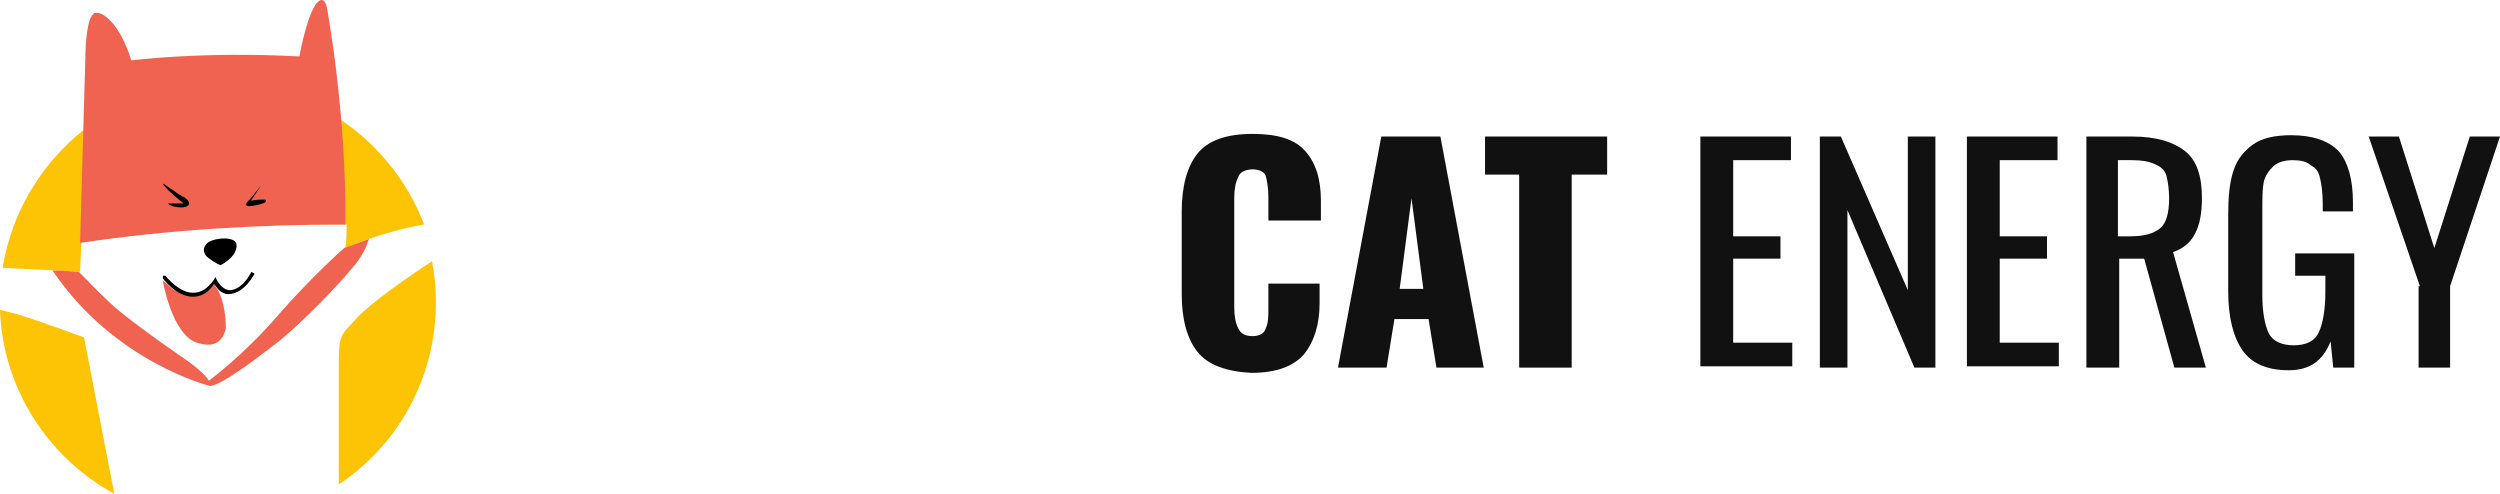
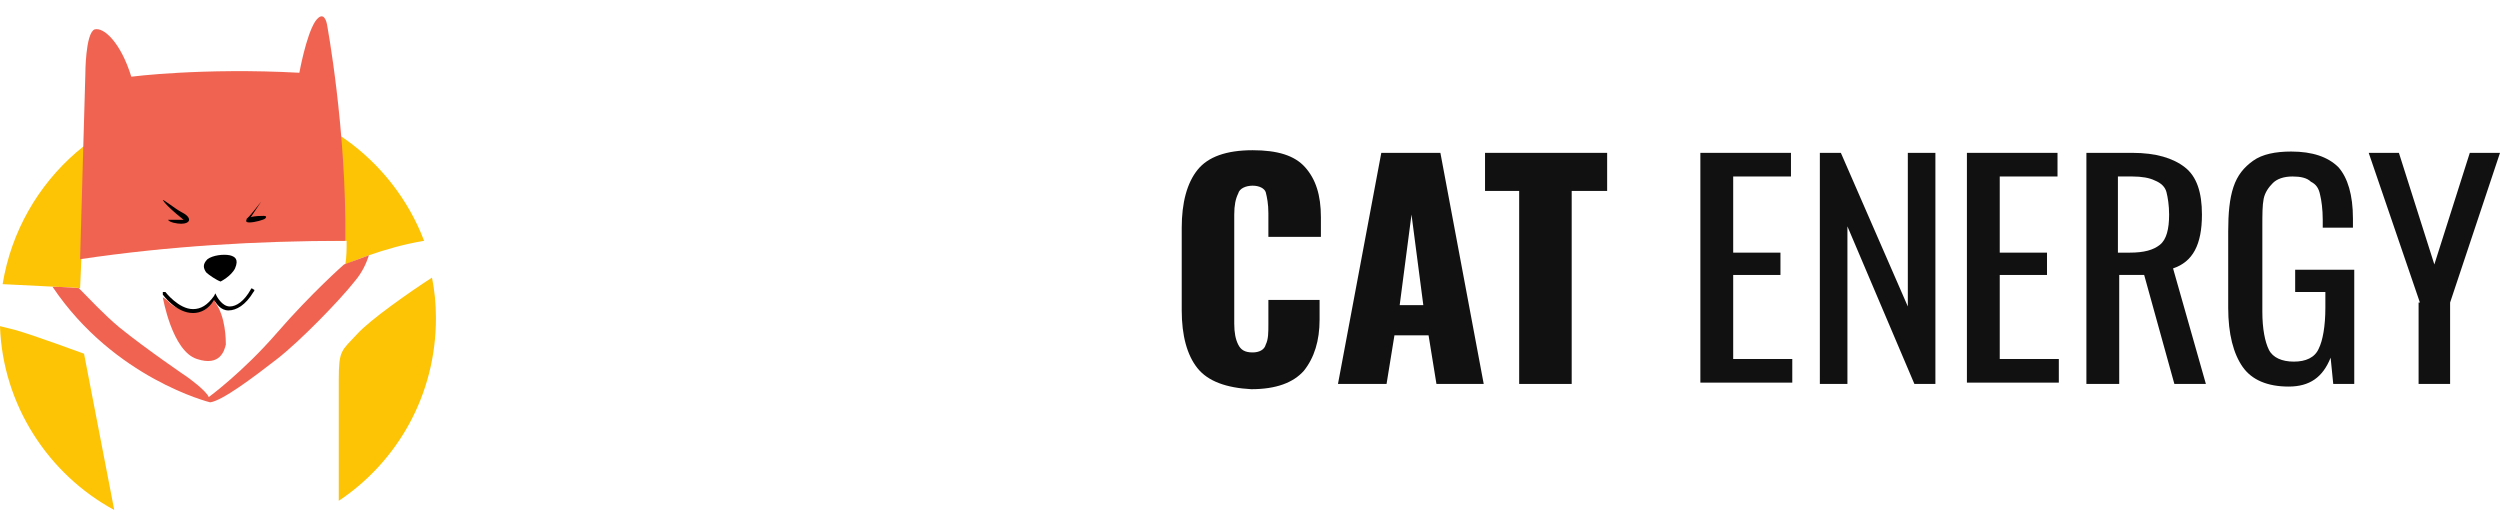
- <svg xmlns="http://www.w3.org/2000/svg" version="1.1" id="Layer_2" x="0px" y="0px" viewBox="0 0.002 190.4 37.598" style="enable-background:new 0 0 33.3 37.6;">
+ <svg xmlns="http://www.w3.org/2000/svg" version="1.1" id="Layer_2" x="0px" y="0px" viewBox="0 0.002 190.4 37.598" style="enable-background:new 0 0 33.3 37.6;" width="190" height="40">
  <style type="text/css">
    .st0 {
      fill: #FDC305;
    }
    .st1 {
      fill: #F06351;
    }
  </style>
  <g>
    <path class="st0" d="M6.1,20.7l0.1-2.3c6.7-0.9,13.4-1.4,20.2-1.3c0,0.6,0,1.2-0.1,1.8c0,0,2.9-1.3,6-1.8     c-2.4-6.3-8.5-10.8-15.6-10.8c-8.3,0-15.2,6.1-16.5,14.1C2.4,20.5,6.1,20.7,6.1,20.7z" />
    <path class="st0" d="M27.2,24.2c-1.2,1.3-1.4,1.2-1.4,3.5c0,0.9,0,4.9,0,9.2c4.5-3,7.4-8.1,7.4-13.9c0-1.1-0.1-2.1-0.3-3.1     C31.2,21,28.2,23.1,27.2,24.2z" />
    <path class="st0" d="M6.4,25.7c0,0-3.8-1.4-5.2-1.8c-0.4-0.1-0.8-0.2-1.2-0.3c0.2,6,3.7,11.3,8.7,14L6.4,25.7z" />
  </g>
  <path class="st1" d="M26.3,17.1c0.1-8.5-1.4-16.5-1.4-16.5S24.7-0.6,24,0.4c-0.7,1.1-1.2,3.9-1.2,3.9c-7.4-0.4-12.8,0.3-12.8,0.3   C9.2,2,7.9,0.8,7.2,1C6.5,1.3,6.5,4.4,6.5,4.4L6.1,18.5C12.8,17.5,19.6,17.1,26.3,17.1z" />
  <path d="M12.4,14c0-0.1,1,0.7,1.4,0.9c0.4,0.2,0.6,0.4,0.6,0.6c0,0.2-0.3,0.3-0.6,0.3s-0.9-0.1-1-0.3c0,0,0.6,0,0.9,0h0.3   C14.1,15.6,12.7,14.5,12.4,14z" />
  <path d="M19.9,14.1c0,0-1,1.3-1.1,1.3c0,0.1-0.2,0.3,0.2,0.3s1.1-0.2,1.2-0.3c0.1-0.1,0.1-0.2-0.1-0.2c-0.2,0-0.7,0-1,0.1L19.9,14.1   C19.9,14.1,20,14,19.9,14.1z" />
  <path d="M16.8,20.2c0,0,0.8-0.4,1.1-1c0.3-0.7,0-0.9-0.4-1c-0.5-0.1-1.3,0-1.7,0.3c-0.4,0.4-0.3,0.7-0.1,1   C15.9,19.7,16.5,20.1,16.8,20.2z" />
  <path class="st1" d="M16.3,21.5c0,0-0.2,0.4-0.5,0.6c-0.2,0.2-0.6,0.4-1,0.4c-0.6,0-1.1-0.2-1.5-0.4c-0.2-0.1-0.4-0.3-0.5-0.4   c-0.2-0.2-0.4-0.3-0.4-0.3s0.7,4.1,2.6,4.7c1.8,0.6,2.1-0.7,2.2-1.1c0-0.3,0-2.1-0.8-3.2C16.5,21.4,16.4,21.6,16.3,21.5z" />
  <g>
    <path d="M14.7,22.6C14.7,22.6,14.7,22.6,14.7,22.6c-1.3,0-2.3-1.4-2.3-1.4c0-0.1,0-0.2,0-0.2c0.1,0,0.2,0,0.2,0c0,0,1,1.3,2.1,1.3     c0,0,0,0,0,0c0.6,0,1.1-0.3,1.6-1l0.1-0.2l0.1,0.2c0,0,0.4,0.8,1,0.8c0.5,0,1.1-0.4,1.6-1.3c0-0.1,0.1-0.1,0.2,0     c0.1,0,0.1,0.1,0,0.2c-0.6,1-1.3,1.4-1.9,1.4c-0.6,0-0.9-0.5-1.1-0.8C15.9,22.3,15.3,22.6,14.7,22.6z" />
  </g>
  <path class="st1" d="M26.2,18.9c0,0-2.5,2.2-5.1,5.2S15.9,29,15.9,29c-0.2-0.5-1.6-1.5-1.6-1.5s-3.1-2.1-5.2-3.8   c-1.2-1-2.3-2.2-3.1-3c-0.3,0-1.1-0.1-2-0.1c4.7,7,12,8.8,12,8.8c0.9-0.1,3.3-1.9,5.1-3.3c1.8-1.4,4.8-4.5,5.9-5.9   c0.6-0.7,0.9-1.4,1.1-2C27,18.6,26.2,18.9,26.2,18.9z" />
  <g transform="matrix(1, 0, 0, 1, 90, 10.2)">
    <path class="st0" d="M1.2,16.6c-0.8-1-1.2-2.5-1.2-4.4V5.9c0-1.9,0.4-3.4,1.2-4.4C2,0.5,3.4,0,5.4,0c1.9,0,3.2,0.4,4,1.3     c0.8,0.9,1.2,2.1,1.2,3.8v1.5H6.6V4.8c0-0.7-0.1-1.2-0.2-1.6C6.3,2.9,5.9,2.7,5.4,2.7S4.4,2.9,4.3,3.3C4.1,3.7,4,4.2,4,4.9v8.3     c0,0.7,0.1,1.2,0.3,1.6c0.2,0.4,0.5,0.6,1.1,0.6c0.5,0,0.9-0.2,1-0.6c0.2-0.4,0.2-0.9,0.2-1.6v-1.8h3.9v1.5c0,1.6-0.4,2.9-1.2,3.9     c-0.8,0.9-2.1,1.4-4,1.4C3.4,18.1,2,17.6,1.2,16.6z" style="fill: rgb(17, 17, 17);" />
    <path class="st0" d="M15.2,0.2h4.5L23,17.8h-3.6l-0.6-3.7h-2.6l-0.6,3.7h-3.7L15.2,0.2z M18.4,11.8l-0.9-6.9l-0.9,6.9H18.4z" style="fill: rgb(17, 17, 17);" />
    <path class="st0" d="M25.8,3.1h-2.7V0.2h9.3v2.9h-2.7v14.7h-4V3.1z" style="fill: rgb(17, 17, 17);" />
    <path class="st0" d="M39.5,0.2h6.9v1.8H42v5.8h3.6v1.7H42v6.4h4.5v1.8h-7V0.2z" style="fill: rgb(17, 17, 17);" />
    <path class="st0" d="M48.5,0.2h1.7l5.1,11.7V0.2h2.1v17.6h-1.6l-5.1-12v12h-2.1V0.2z" style="fill: rgb(17, 17, 17);" />
    <path class="st0" d="M59.8,0.2h6.9v1.8h-4.4v5.8h3.6v1.7h-3.6v6.4h4.5v1.8h-7V0.2z" style="fill: rgb(17, 17, 17);" />
    <path class="st0" d="M68.8,0.2h3.6c1.8,0,3.1,0.4,4,1.1s1.3,1.9,1.3,3.6c0,2.3-0.7,3.6-2.2,4.1l2.5,8.8h-2.4l-2.3-8.3h-1.9v8.3     h-2.5V0.2z M72.2,7.8c1.1,0,1.8-0.2,2.3-0.6C75,6.8,75.2,6,75.2,4.9c0-0.7-0.1-1.3-0.2-1.7s-0.4-0.7-0.9-0.9     c-0.4-0.2-1-0.3-1.7-0.3h-1.1v5.8H72.2z" style="fill: rgb(17, 17, 17);" />
    <path class="st0" d="M80.8,16.5c-0.7-1-1.1-2.5-1.1-4.5V6.2c0-1.4,0.1-2.5,0.4-3.4c0.3-0.9,0.8-1.5,1.5-2c0.7-0.5,1.7-0.7,2.9-0.7     c1.6,0,2.8,0.4,3.6,1.2c0.7,0.8,1.1,2.1,1.1,3.9v0.7h-2.3V5.3c0-0.8-0.1-1.5-0.2-1.9c-0.1-0.5-0.3-0.8-0.7-1     C85.7,2.1,85.2,2,84.6,2c-0.7,0-1.2,0.2-1.5,0.5c-0.3,0.3-0.6,0.7-0.7,1.2c-0.1,0.5-0.1,1.2-0.1,2.1v6.5c0,1.3,0.2,2.3,0.5,2.9     c0.3,0.6,1,0.9,1.9,0.9c0.9,0,1.6-0.3,1.9-1c0.3-0.6,0.5-1.7,0.5-3.1v-1.2h-2.3V9.1h4.5v8.7h-1.6l-0.2-2c-0.6,1.5-1.6,2.2-3.2,2.2     C82.7,18,81.5,17.5,80.8,16.5z" style="fill: rgb(17, 17, 17);" />
    <path class="st0" d="M94.3,11.6L90.4,0.2h2.3l2.7,8.5l2.7-8.5h2.3l-3.8,11.4v6.2h-2.4V11.6z" style="fill: rgb(17, 17, 17);" />
  </g>
</svg>
